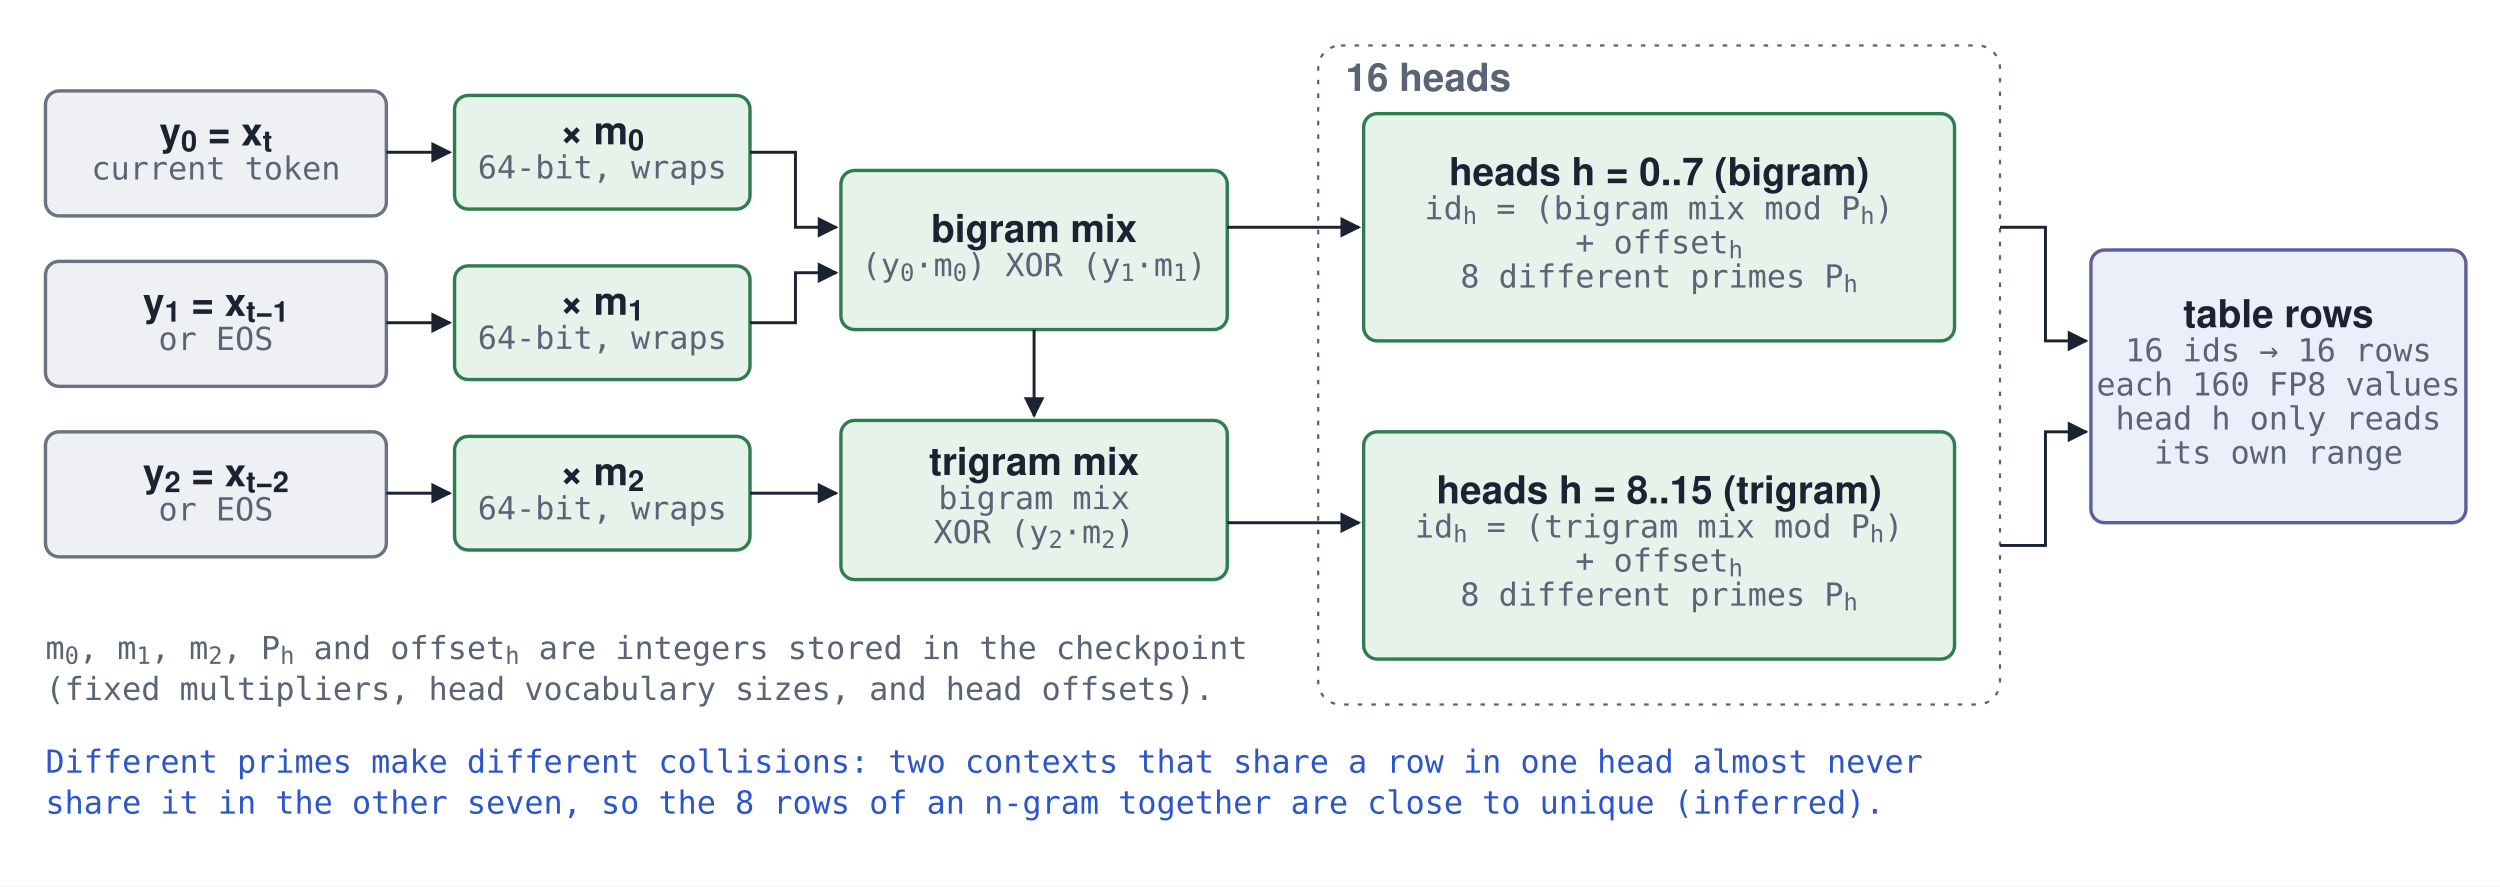
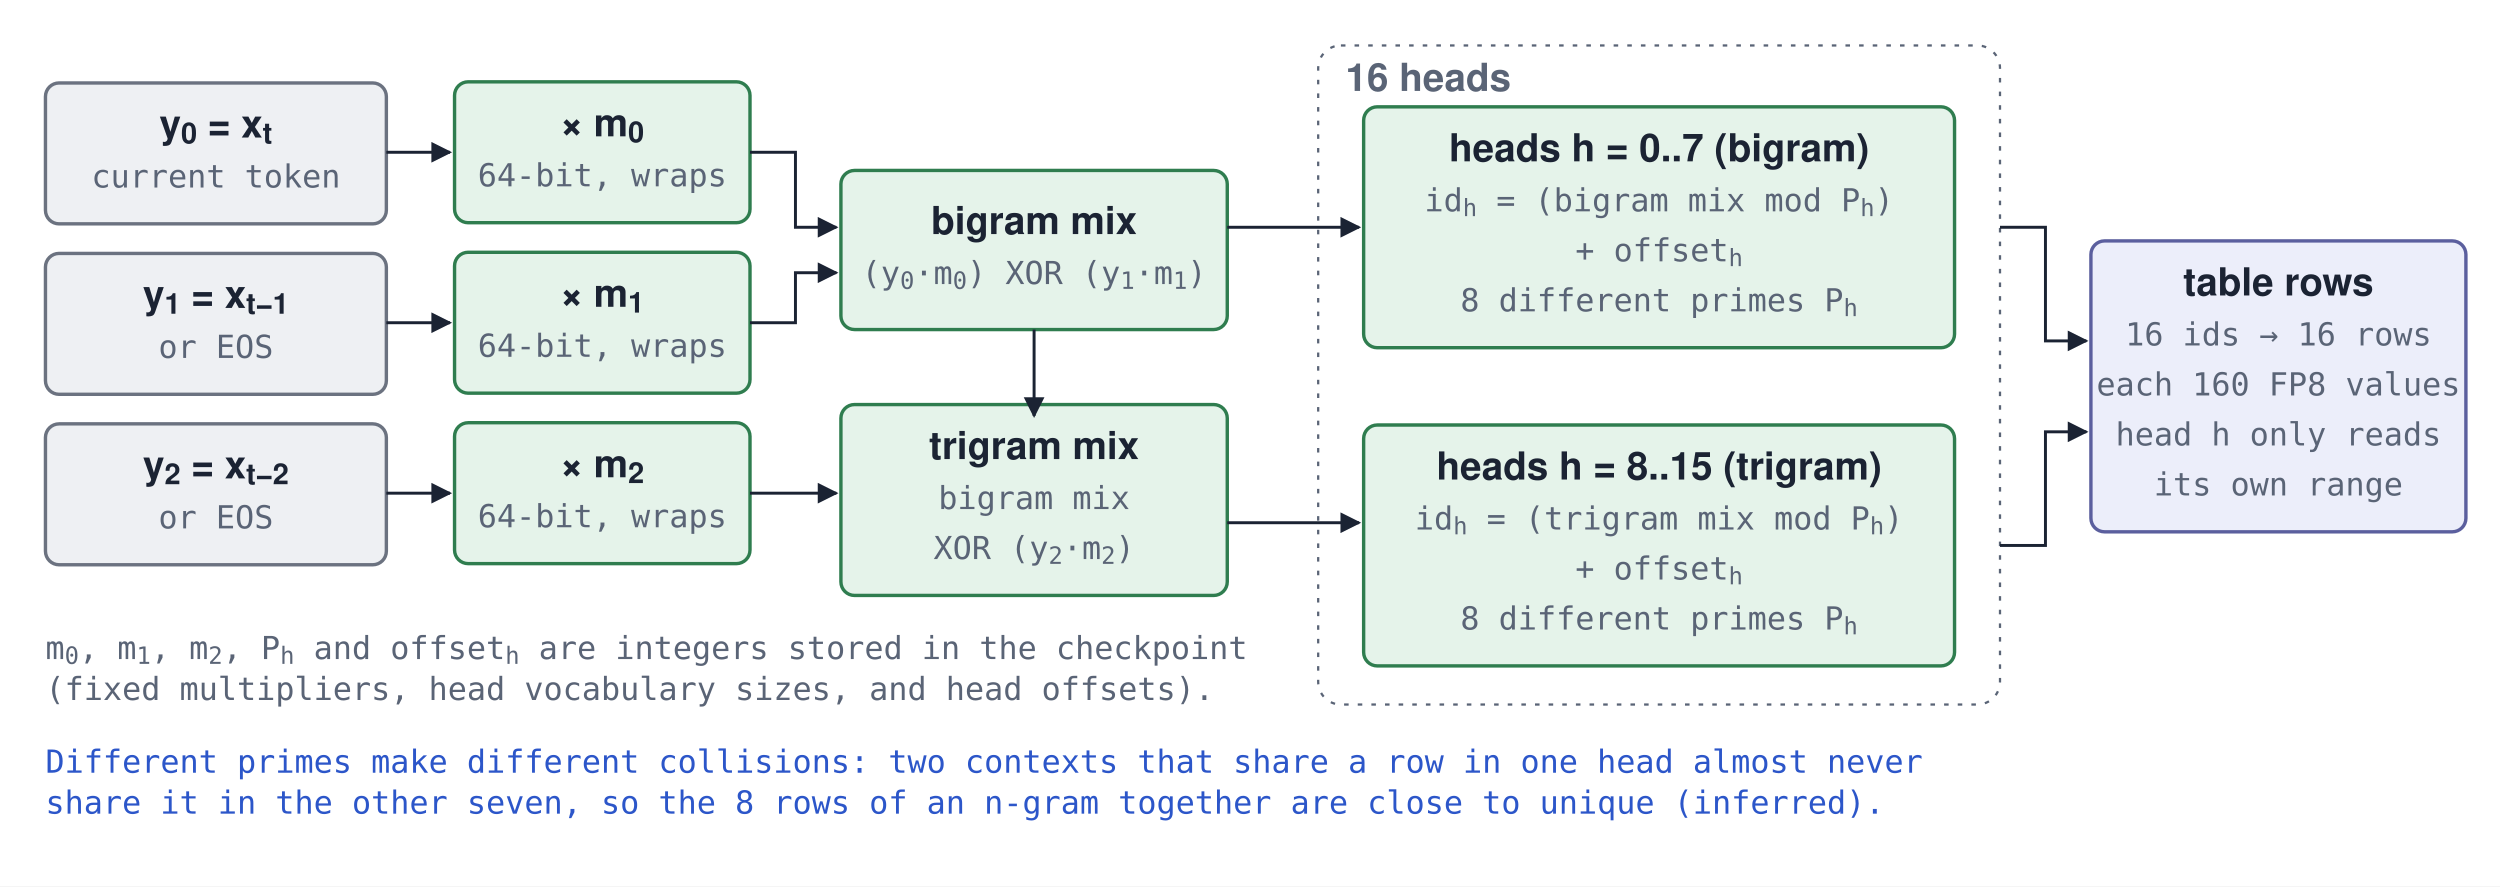
<svg xmlns="http://www.w3.org/2000/svg" viewBox="0 0 1100 390" role="img" aria-label="n-gram hashing: the current token and the two before it are each multiplied by a fixed 64-bit multiplier; XOR of the first two gives the bigram mix, XOR of all three the trigram mix; each of 16 heads reduces its mix modulo its own prime near 20 million and adds its offset, giving one row id per head">
  <rect width="100%" height="100%" fill="#ffffff" />
  <style>rect.ok{fill:#e5f3ea;stroke:#2f7d4f;stroke-width:1.5}rect.ref{fill:#fbf0dc;stroke:#a86a12;stroke-width:1.5;stroke-dasharray:5 3}rect.mix{fill:#e5f3ea;stroke:#a86a12;stroke-width:1.5;stroke-dasharray:5 3}rect.wt{fill:#eceefa;stroke:#5b5f9e;stroke-width:1.5}rect.dat{fill:#fff;stroke:#c9cfda;stroke-width:1.5}rect.host2{fill:#eef0f3;stroke:#6b7280;stroke-width:1.5}rect.st{fill:#fbf0dc;stroke:#a86a12;stroke-width:1.5}rect.spec{fill:none;stroke:#5a6476;stroke-width:1.5;stroke-dasharray:3 3}rect.bar{fill:#2c56c9}rect.bar2{fill:#b0245e}text.tm{font:600 14px Menlo,monospace;fill:#b0245e}rect.grp{fill:none;stroke:#5a6476;stroke-width:1;stroke-dasharray:2 4}text{fill:#1b2333}text.t{font:600 17px Helvetica,Arial,sans-serif}text.m{font:14px Menlo,monospace;fill:#5a6476}text.al{font:14px Menlo,monospace;fill:#2c56c9}text.gt{font:600 17px Helvetica,Arial,sans-serif;fill:#5a6476}polyline.ar{fill:none;stroke:#1b2333;stroke-width:1.3}polyline.dash{stroke-dasharray:6 4;stroke:#2c56c9}.ahp{fill:#1b2333}</style>
  <defs>
    <marker id="ah7" viewBox="0 0 10 10" refX="9" refY="5" markerWidth="7" markerHeight="7" orient="auto-start-reverse">
      <path d="M0,0 L10,5 L0,10 z" class="ahp" />
    </marker>
  </defs>
-   <rect class="host2" x="20" y="40" width="150" height="55" rx="6" />
-   <text class="t" x="95.0" y="64.0" text-anchor="middle">y<tspan baseline-shift="sub" font-size="75%">0</tspan> = x<tspan baseline-shift="sub" font-size="75%">t</tspan>
+   <rect class="host2" x="20" y="36.5" width="150" height="62" rx="6" />
+   <text class="t" x="95.0" y="60.5" text-anchor="middle">y<tspan baseline-shift="sub" font-size="75%">0</tspan> = x<tspan baseline-shift="sub" font-size="75%">t</tspan>
  </text>
-   <text class="m" x="95.0" y="79.0" text-anchor="middle">current token</text>
-   <rect class="host2" x="20" y="115" width="150" height="55" rx="6" />
-   <text class="t" x="95.0" y="139.0" text-anchor="middle">y<tspan baseline-shift="sub" font-size="75%">1</tspan> = x<tspan baseline-shift="sub" font-size="75%">t−1</tspan>
+   <text class="m" x="95.0" y="82.5" text-anchor="middle">current token</text>
+   <rect class="host2" x="20" y="111.5" width="150" height="62" rx="6" />
+   <text class="t" x="95.0" y="135.5" text-anchor="middle">y<tspan baseline-shift="sub" font-size="75%">1</tspan> = x<tspan baseline-shift="sub" font-size="75%">t−1</tspan>
  </text>
-   <text class="m" x="95.0" y="154.0" text-anchor="middle">or EOS</text>
-   <rect class="host2" x="20" y="190" width="150" height="55" rx="6" />
-   <text class="t" x="95.0" y="214.0" text-anchor="middle">y<tspan baseline-shift="sub" font-size="75%">2</tspan> = x<tspan baseline-shift="sub" font-size="75%">t−2</tspan>
+   <text class="m" x="95.0" y="157.5" text-anchor="middle">or EOS</text>
+   <rect class="host2" x="20" y="186.5" width="150" height="62" rx="6" />
+   <text class="t" x="95.0" y="210.5" text-anchor="middle">y<tspan baseline-shift="sub" font-size="75%">2</tspan> = x<tspan baseline-shift="sub" font-size="75%">t−2</tspan>
  </text>
-   <text class="m" x="95.0" y="229.0" text-anchor="middle">or EOS</text>
-   <rect class="ok" x="200" y="42" width="130" height="50" rx="6" />
-   <text class="t" x="265.0" y="63.5" text-anchor="middle">× m<tspan baseline-shift="sub" font-size="75%">0</tspan>
+   <text class="m" x="95.0" y="232.5" text-anchor="middle">or EOS</text>
+   <rect class="ok" x="200" y="36" width="130" height="62" rx="6" />
+   <text class="t" x="265.0" y="60" text-anchor="middle">× m<tspan baseline-shift="sub" font-size="75%">0</tspan>
  </text>
-   <text class="m" x="265.0" y="78.5" text-anchor="middle">64-bit, wraps</text>
+   <text class="m" x="265.0" y="82" text-anchor="middle">64-bit, wraps</text>
  <polyline class="ar" points="170,67 198,67" marker-end="url(#ah7)" />
-   <rect class="ok" x="200" y="117" width="130" height="50" rx="6" />
-   <text class="t" x="265.0" y="138.5" text-anchor="middle">× m<tspan baseline-shift="sub" font-size="75%">1</tspan>
+   <rect class="ok" x="200" y="111" width="130" height="62" rx="6" />
+   <text class="t" x="265.0" y="135" text-anchor="middle">× m<tspan baseline-shift="sub" font-size="75%">1</tspan>
  </text>
-   <text class="m" x="265.0" y="153.5" text-anchor="middle">64-bit, wraps</text>
+   <text class="m" x="265.0" y="157" text-anchor="middle">64-bit, wraps</text>
  <polyline class="ar" points="170,142 198,142" marker-end="url(#ah7)" />
-   <rect class="ok" x="200" y="192" width="130" height="50" rx="6" />
-   <text class="t" x="265.0" y="213.5" text-anchor="middle">× m<tspan baseline-shift="sub" font-size="75%">2</tspan>
+   <rect class="ok" x="200" y="186" width="130" height="62" rx="6" />
+   <text class="t" x="265.0" y="210" text-anchor="middle">× m<tspan baseline-shift="sub" font-size="75%">2</tspan>
  </text>
-   <text class="m" x="265.0" y="228.5" text-anchor="middle">64-bit, wraps</text>
+   <text class="m" x="265.0" y="232" text-anchor="middle">64-bit, wraps</text>
  <polyline class="ar" points="170,217 198,217" marker-end="url(#ah7)" />
  <rect class="ok" x="370" y="75" width="170" height="70" rx="6" />
-   <text class="t" x="455.0" y="106.5" text-anchor="middle">bigram mix</text>
-   <text textLength="158" lengthAdjust="spacingAndGlyphs" class="m" x="455.0" y="121.5" text-anchor="middle">(y<tspan baseline-shift="sub" font-size="75%">0</tspan>·m<tspan baseline-shift="sub" font-size="75%">0</tspan>) XOR (y<tspan baseline-shift="sub" font-size="75%">1</tspan>·m<tspan baseline-shift="sub" font-size="75%">1</tspan>)</text>
+   <text class="t" x="455.0" y="103" text-anchor="middle">bigram mix</text>
+   <text textLength="158" lengthAdjust="spacingAndGlyphs" class="m" x="455.0" y="125" text-anchor="middle">(y<tspan baseline-shift="sub" font-size="75%">0</tspan>·m<tspan baseline-shift="sub" font-size="75%">0</tspan>) XOR (y<tspan baseline-shift="sub" font-size="75%">1</tspan>·m<tspan baseline-shift="sub" font-size="75%">1</tspan>)</text>
  <polyline class="ar" points="330,67 350,67 350,100 368,100" marker-end="url(#ah7)" />
  <polyline class="ar" points="330,142 350,142 350,120 368,120" marker-end="url(#ah7)" />
-   <rect class="ok" x="370" y="185" width="170" height="70" rx="6" />
-   <text class="t" x="455.0" y="209.0" text-anchor="middle">trigram mix</text>
-   <text class="m" x="455.0" y="224.0" text-anchor="middle">bigram mix</text>
-   <text class="m" x="455.0" y="239.0" text-anchor="middle">XOR (y<tspan baseline-shift="sub" font-size="75%">2</tspan>·m<tspan baseline-shift="sub" font-size="75%">2</tspan>)</text>
+   <rect class="ok" x="370" y="178" width="170" height="84" rx="6" />
+   <text class="t" x="455.0" y="202" text-anchor="middle">trigram mix</text>
+   <text class="m" x="455.0" y="224" text-anchor="middle">bigram mix</text>
+   <text class="m" x="455.0" y="246" text-anchor="middle">XOR (y<tspan baseline-shift="sub" font-size="75%">2</tspan>·m<tspan baseline-shift="sub" font-size="75%">2</tspan>)</text>
  <polyline class="ar" points="455,145 455,183" marker-end="url(#ah7)" />
  <polyline class="ar" points="330,217 368,217" marker-end="url(#ah7)" />
  <rect class="grp" x="580" y="20" width="300" height="290" rx="10" />
  <text class="gt" x="592" y="40">16 heads</text>
-   <rect class="ok" x="600" y="50" width="260" height="100" rx="6" />
-   <text class="t" x="730.0" y="81.5" text-anchor="middle">heads h = 0..7 (bigram)</text>
-   <text class="m" x="730.0" y="96.5" text-anchor="middle">id<tspan baseline-shift="sub" font-size="75%">h</tspan> = (bigram mix mod P<tspan baseline-shift="sub" font-size="75%">h</tspan>)</text>
-   <text class="m" x="730.0" y="111.5" text-anchor="middle">      + offset<tspan baseline-shift="sub" font-size="75%">h</tspan>
+   <rect class="ok" x="600" y="47" width="260" height="106" rx="6" />
+   <text class="t" x="730.0" y="71" text-anchor="middle">heads h = 0..7 (bigram)</text>
+   <text class="m" x="730.0" y="93" text-anchor="middle">id<tspan baseline-shift="sub" font-size="75%">h</tspan> = (bigram mix mod P<tspan baseline-shift="sub" font-size="75%">h</tspan>)</text>
+   <text class="m" x="730.0" y="115" text-anchor="middle">      + offset<tspan baseline-shift="sub" font-size="75%">h</tspan>
  </text>
-   <text class="m" x="730.0" y="126.5" text-anchor="middle">8 different primes P<tspan baseline-shift="sub" font-size="75%">h</tspan>
+   <text class="m" x="730.0" y="137" text-anchor="middle">8 different primes P<tspan baseline-shift="sub" font-size="75%">h</tspan>
  </text>
-   <rect class="ok" x="600" y="190" width="260" height="100" rx="6" />
-   <text class="t" x="730.0" y="221.5" text-anchor="middle">heads h = 8..15 (trigram)</text>
-   <text class="m" x="730.0" y="236.5" text-anchor="middle">id<tspan baseline-shift="sub" font-size="75%">h</tspan> = (trigram mix mod P<tspan baseline-shift="sub" font-size="75%">h</tspan>)</text>
-   <text class="m" x="730.0" y="251.5" text-anchor="middle">      + offset<tspan baseline-shift="sub" font-size="75%">h</tspan>
+   <rect class="ok" x="600" y="187" width="260" height="106" rx="6" />
+   <text class="t" x="730.0" y="211" text-anchor="middle">heads h = 8..15 (trigram)</text>
+   <text class="m" x="730.0" y="233" text-anchor="middle">id<tspan baseline-shift="sub" font-size="75%">h</tspan> = (trigram mix mod P<tspan baseline-shift="sub" font-size="75%">h</tspan>)</text>
+   <text class="m" x="730.0" y="255" text-anchor="middle">      + offset<tspan baseline-shift="sub" font-size="75%">h</tspan>
  </text>
-   <text class="m" x="730.0" y="266.5" text-anchor="middle">8 different primes P<tspan baseline-shift="sub" font-size="75%">h</tspan>
+   <text class="m" x="730.0" y="277" text-anchor="middle">8 different primes P<tspan baseline-shift="sub" font-size="75%">h</tspan>
  </text>
  <polyline class="ar" points="540,100 598,100" marker-end="url(#ah7)" />
  <polyline class="ar" points="540,230 598,230" marker-end="url(#ah7)" />
-   <rect class="wt" x="920" y="110" width="165" height="120" rx="6" />
-   <text class="t" x="1002.5" y="144.0" text-anchor="middle">table rows</text>
-   <text class="m" x="1002.5" y="159.0" text-anchor="middle">16 ids → 16 rows</text>
-   <text textLength="153" lengthAdjust="spacingAndGlyphs" class="m" x="1002.5" y="174.0" text-anchor="middle">each 160 FP8 values</text>
-   <text class="m" x="1002.5" y="189.0" text-anchor="middle">head h only reads</text>
-   <text class="m" x="1002.5" y="204.0" text-anchor="middle">its own range</text>
+   <rect class="wt" x="920" y="106" width="165" height="128" rx="6" />
+   <text class="t" x="1002.5" y="130" text-anchor="middle">table rows</text>
+   <text class="m" x="1002.5" y="152" text-anchor="middle">16 ids → 16 rows</text>
+   <text textLength="153" lengthAdjust="spacingAndGlyphs" class="m" x="1002.5" y="174" text-anchor="middle">each 160 FP8 values</text>
+   <text class="m" x="1002.5" y="196" text-anchor="middle">head h only reads</text>
+   <text class="m" x="1002.5" y="218" text-anchor="middle">its own range</text>
  <polyline class="ar" points="880,100 900,100 900,150 918,150" marker-end="url(#ah7)" />
  <polyline class="ar" points="880,240 900,240 900,190 918,190" marker-end="url(#ah7)" />
  <text class="m" x="20" y="290" text-anchor="start">m<tspan baseline-shift="sub" font-size="75%">0</tspan>, m<tspan baseline-shift="sub" font-size="75%">1</tspan>, m<tspan baseline-shift="sub" font-size="75%">2</tspan>, P<tspan baseline-shift="sub" font-size="75%">h</tspan> and offset<tspan baseline-shift="sub" font-size="75%">h</tspan> are integers stored in the checkpoint</text>
  <text class="m" x="20" y="308" text-anchor="start">(fixed multipliers, head vocabulary sizes, and head offsets).</text>
  <text class="al" x="20" y="340" text-anchor="start">Different primes make different collisions: two contexts that share a row in one head almost never</text>
  <text class="al" x="20" y="358" text-anchor="start">share it in the other seven, so the 8 rows of an n-gram together are close to unique (inferred).</text>
</svg>
